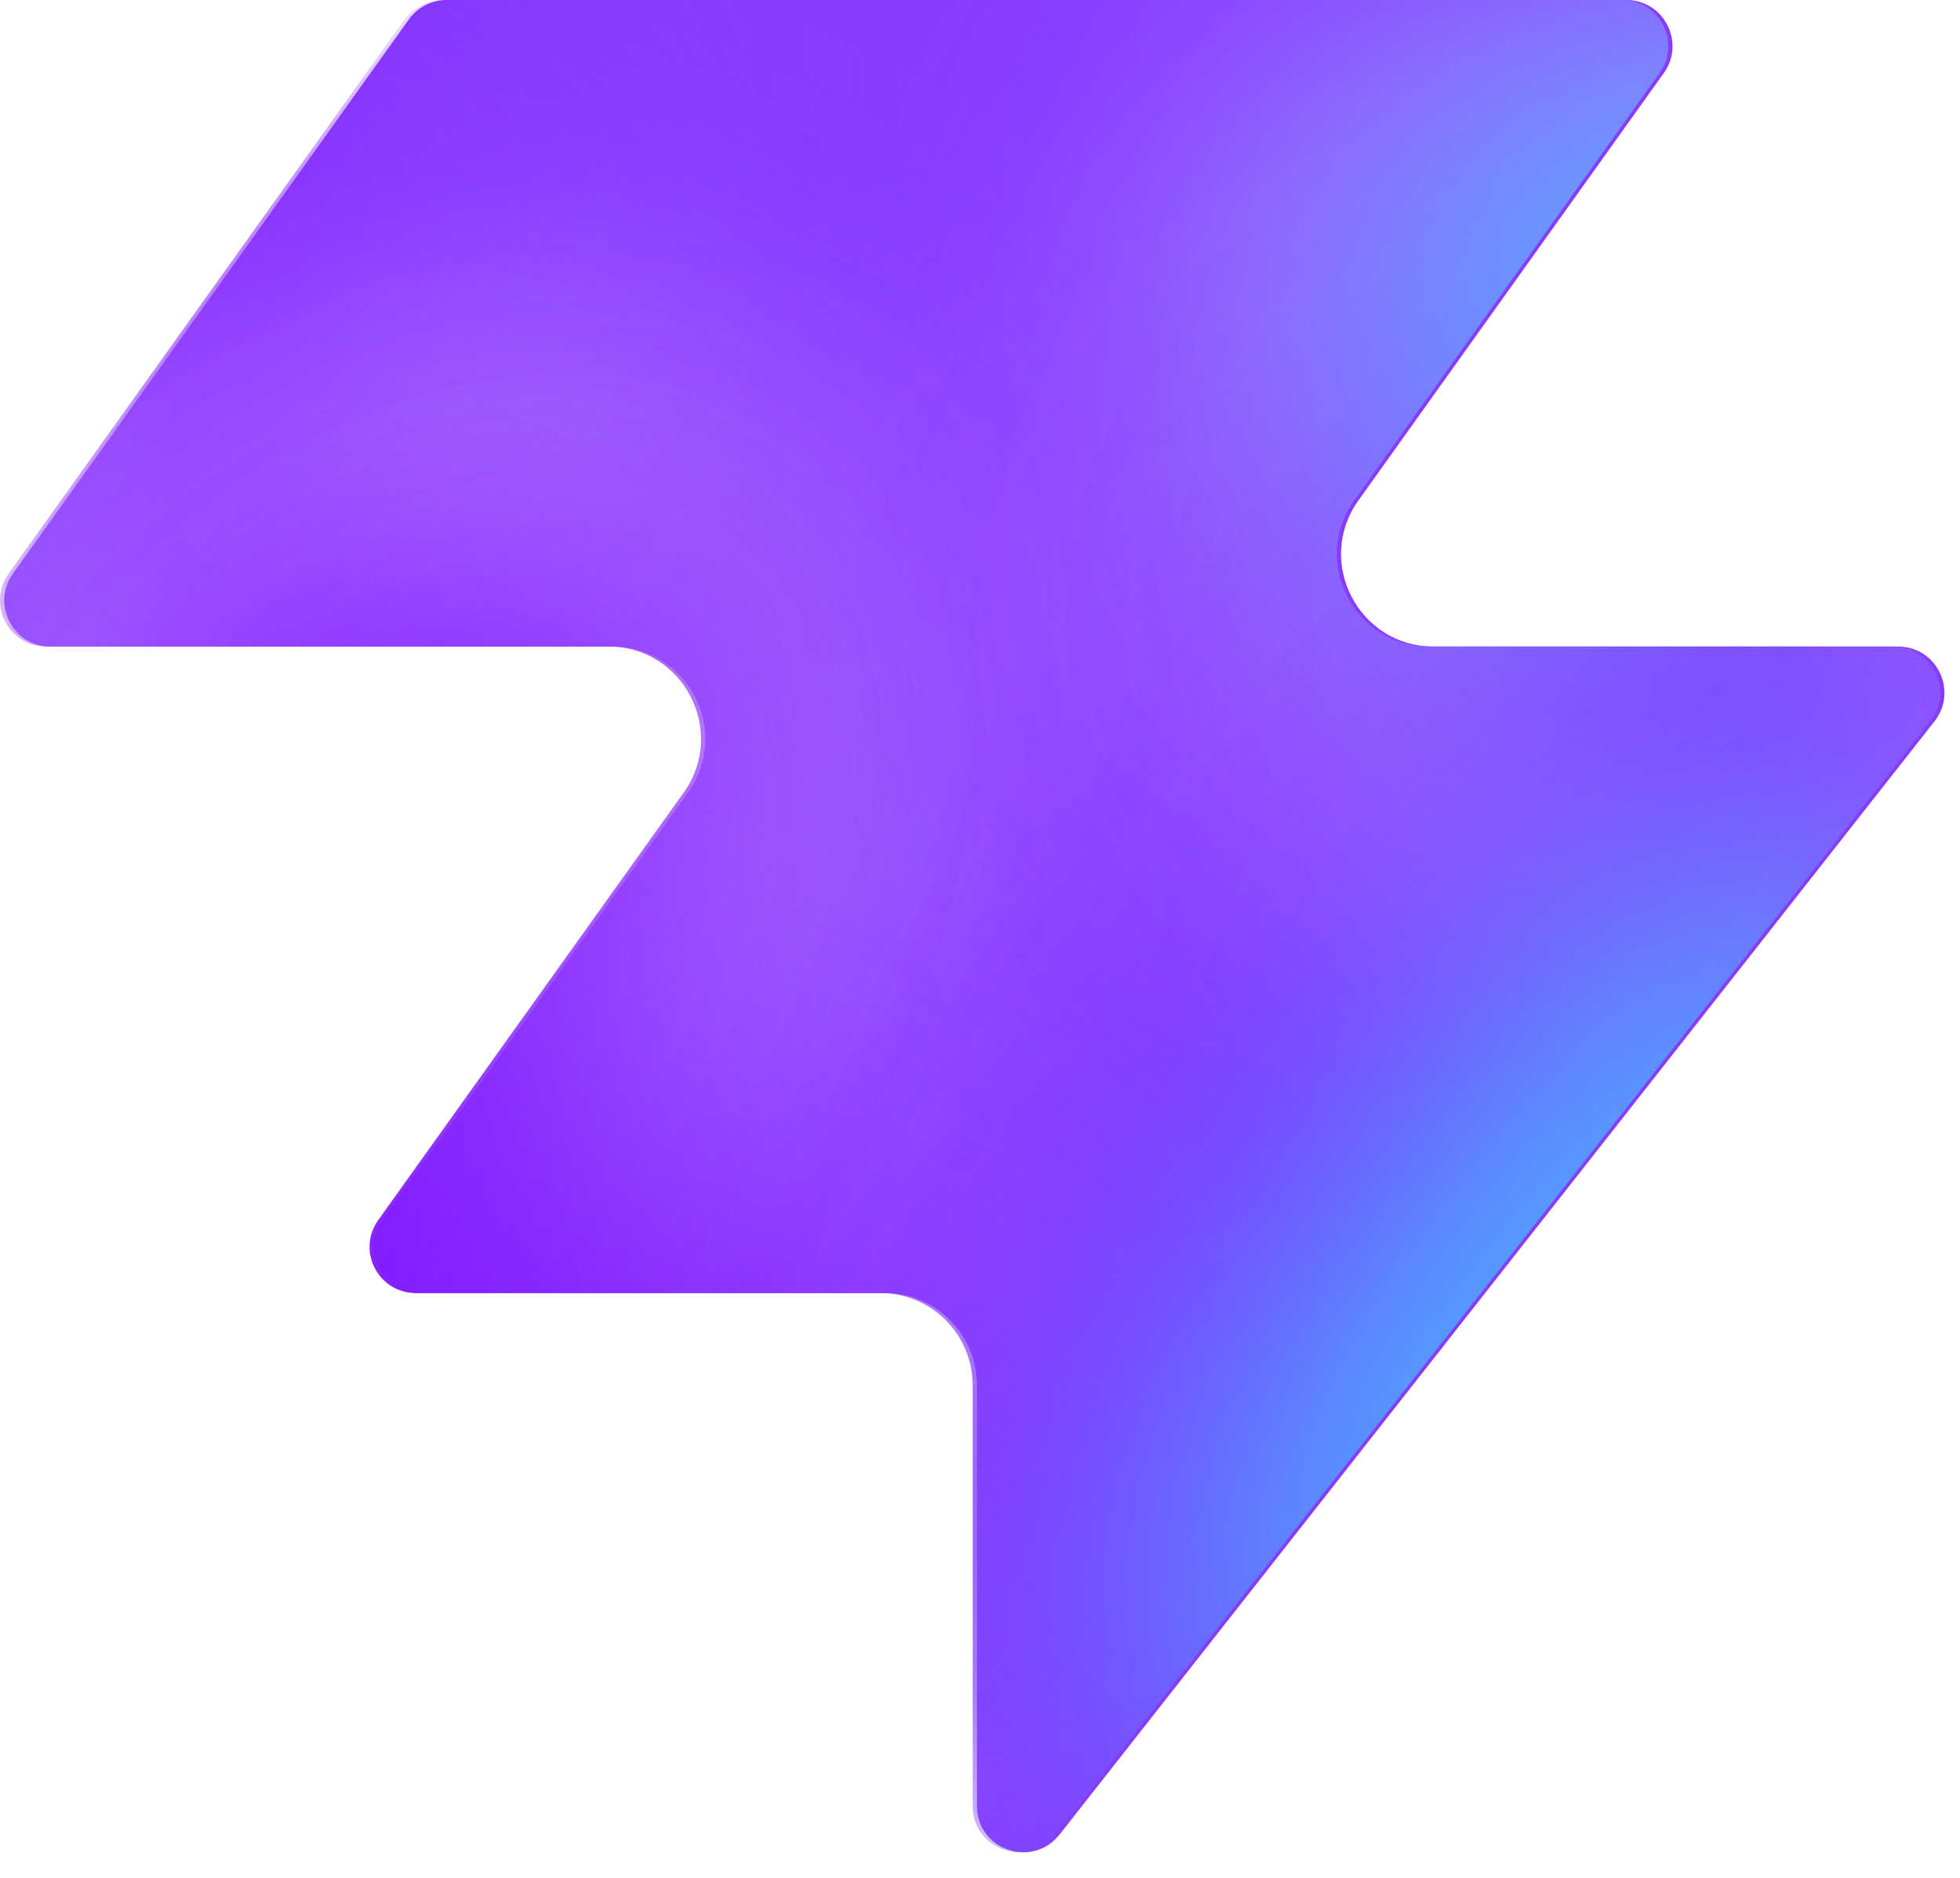
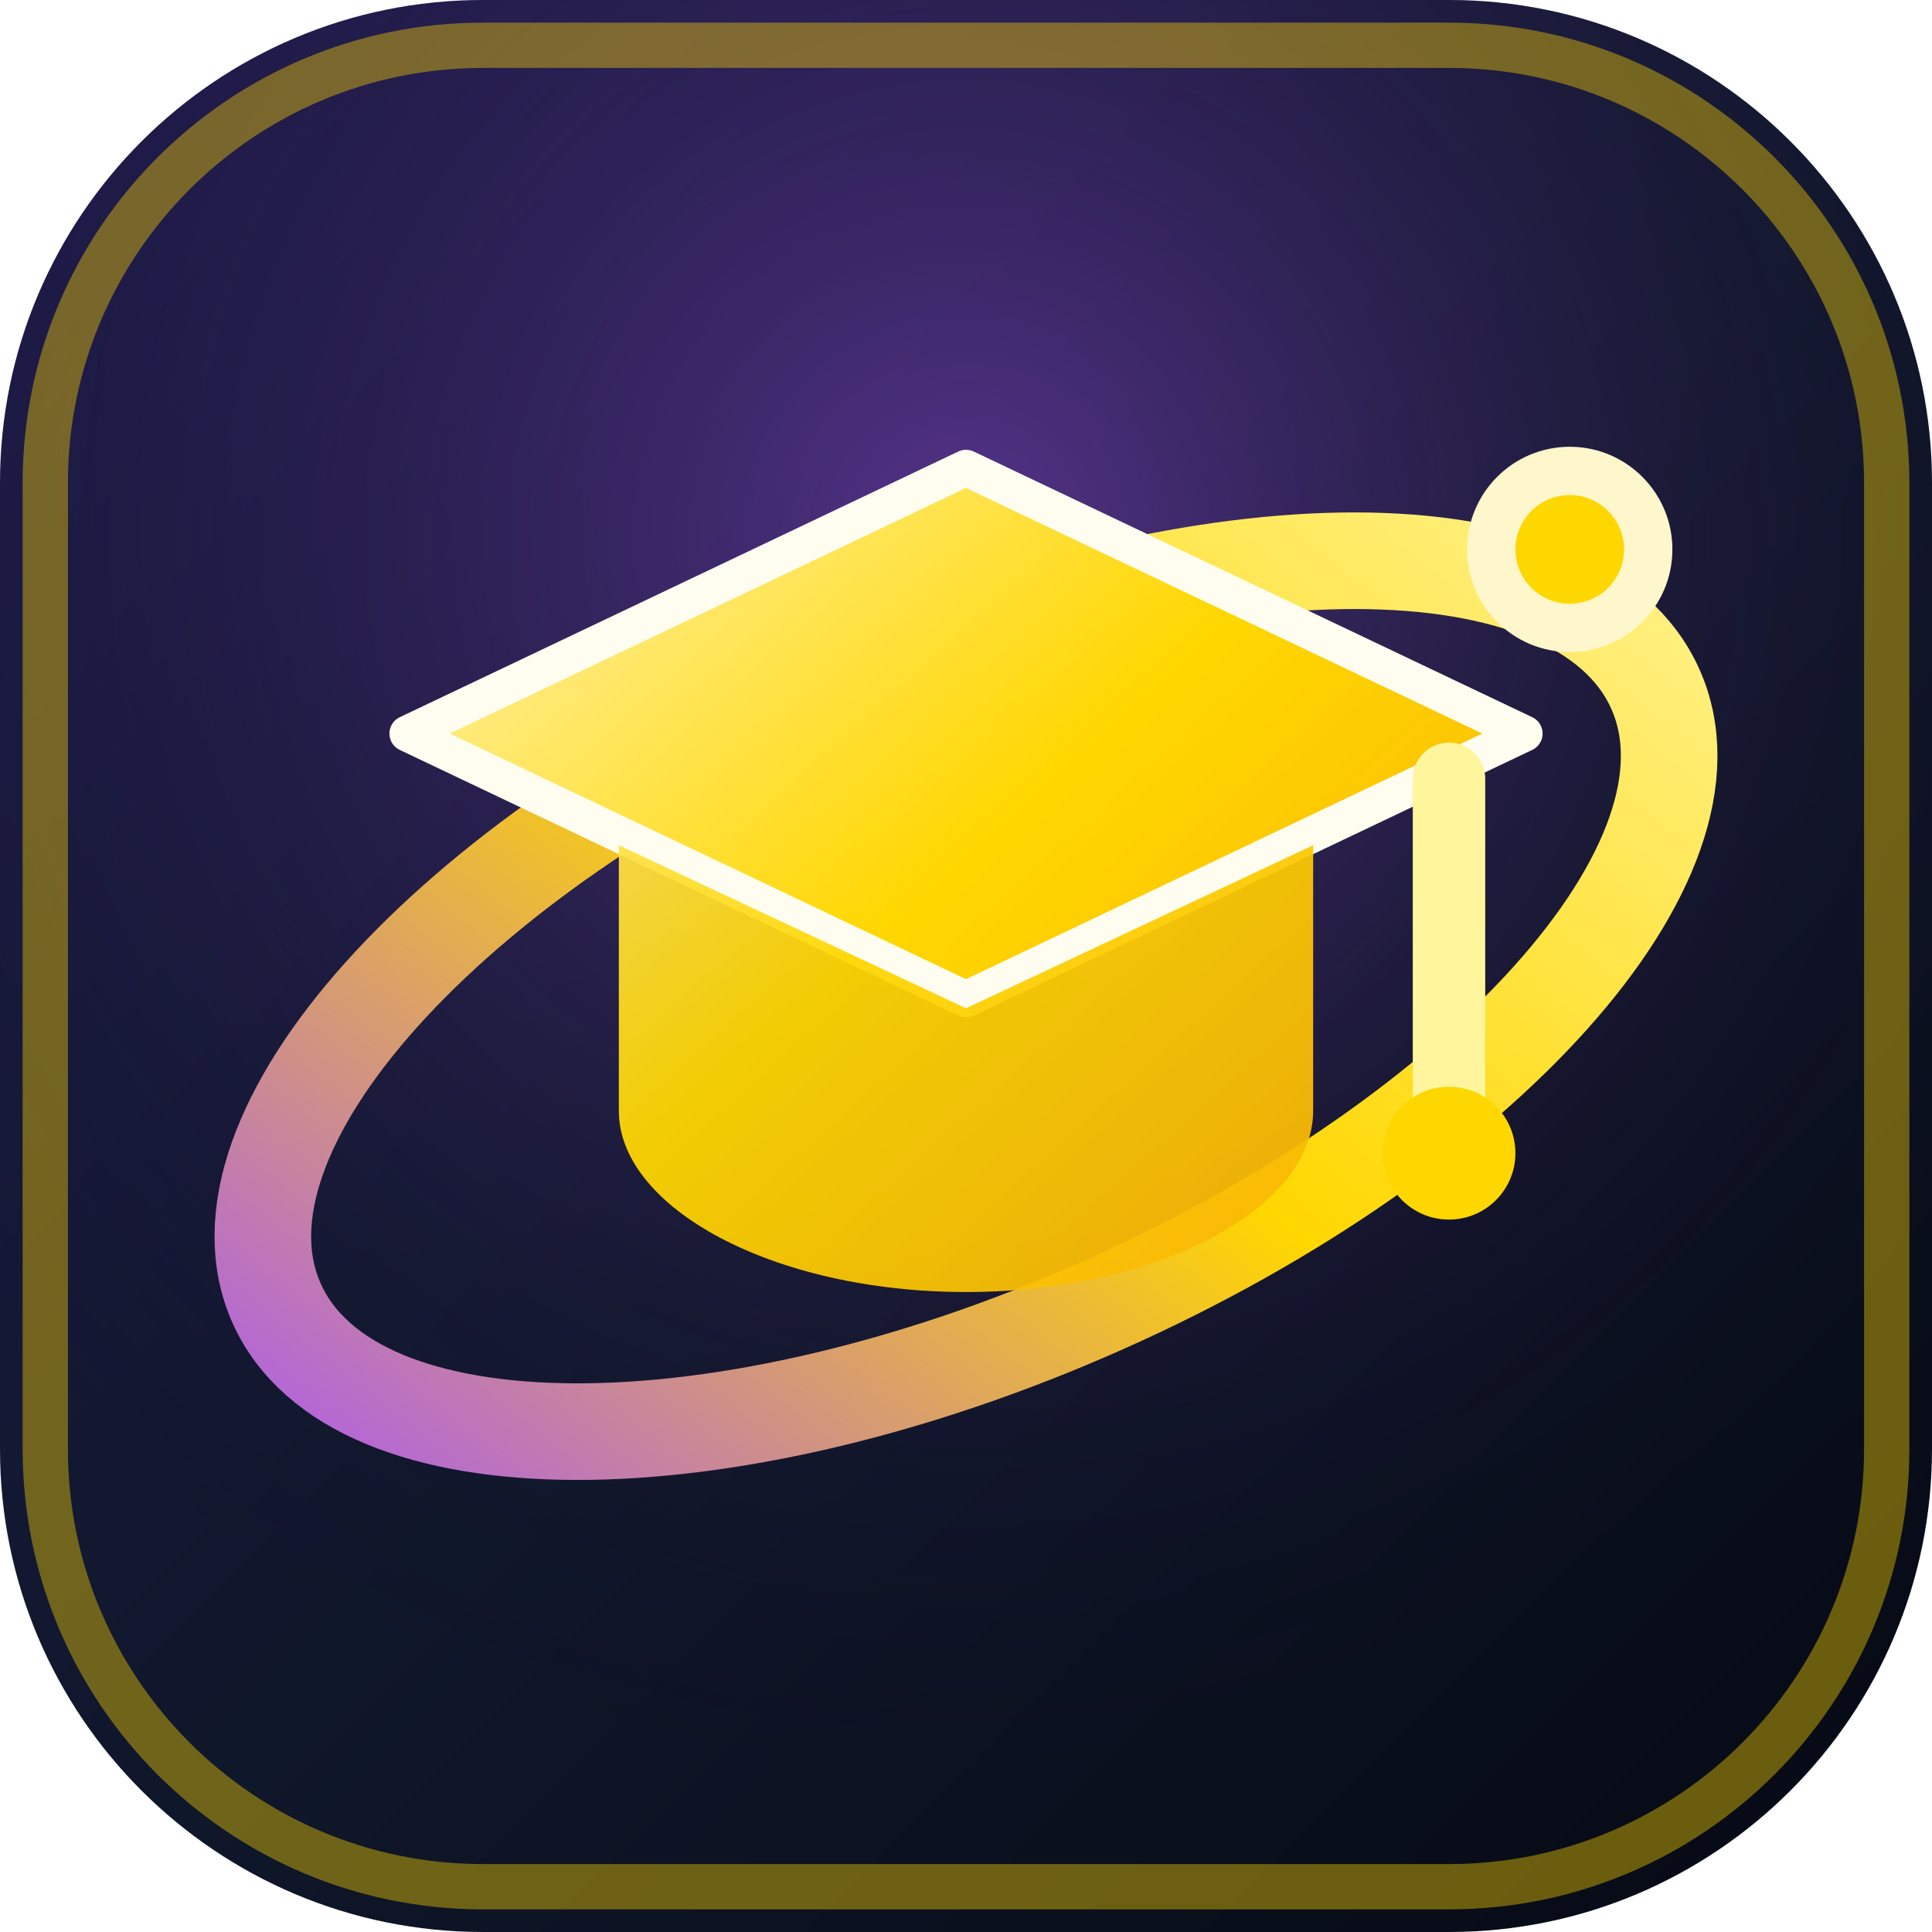
- <svg xmlns="http://www.w3.org/2000/svg" width="48" height="46" fill="none" viewBox="0 0 48 46">
-   <path fill="#863bff" d="M25.946 44.938c-.664.845-2.021.375-2.021-.698V33.937a2.26 2.26 0 0 0-2.262-2.262H10.287c-.92 0-1.456-1.04-.92-1.788l7.48-10.471c1.07-1.497 0-3.578-1.842-3.578H1.237c-.92 0-1.456-1.04-.92-1.788L10.013.474c.214-.297.556-.474.92-.474h28.894c.92 0 1.456 1.04.92 1.788l-7.48 10.471c-1.07 1.498 0 3.579 1.842 3.579h11.377c.943 0 1.473 1.088.89 1.83L25.947 44.94z" style="fill:#863bff;fill:color(display-p3 .525 .23 1);fill-opacity:1" />
-   <mask id="a" width="48" height="46" x="0" y="0" maskUnits="userSpaceOnUse" style="mask-type:alpha">
-     <path fill="#000" d="M25.842 44.938c-.664.844-2.021.375-2.021-.698V33.937a2.26 2.26 0 0 0-2.262-2.262H10.183c-.92 0-1.456-1.04-.92-1.788l7.48-10.471c1.07-1.498 0-3.579-1.842-3.579H1.133c-.92 0-1.456-1.04-.92-1.787L9.91.473c.214-.297.556-.474.92-.474h28.894c.92 0 1.456 1.04.92 1.788l-7.48 10.471c-1.07 1.498 0 3.578 1.842 3.578h11.377c.943 0 1.473 1.088.89 1.832L25.843 44.94z" style="fill:#000;fill-opacity:1" />
-   </mask>
-   <g mask="url(#a)">
-     <g filter="url(#b)">
-       <ellipse cx="5.508" cy="14.704" fill="#ede6ff" rx="5.508" ry="14.704" style="fill:#ede6ff;fill:color(display-p3 .927 .903 1);fill-opacity:1" transform="matrix(.00324 1 1 -.00324 -4.47 31.516)" />
-     </g>
-     <g filter="url(#c)">
-       <ellipse cx="10.399" cy="29.851" fill="#ede6ff" rx="10.399" ry="29.851" style="fill:#ede6ff;fill:color(display-p3 .927 .903 1);fill-opacity:1" transform="matrix(.00324 1 1 -.00324 -39.328 7.883)" />
-     </g>
-     <g filter="url(#d)">
-       <ellipse cx="5.508" cy="30.487" fill="#7e14ff" rx="5.508" ry="30.487" style="fill:#7e14ff;fill:color(display-p3 .492 .077 1);fill-opacity:1" transform="rotate(89.814 -25.913 -14.639)scale(1 -1)" />
-     </g>
-     <g filter="url(#e)">
-       <ellipse cx="5.508" cy="30.599" fill="#7e14ff" rx="5.508" ry="30.599" style="fill:#7e14ff;fill:color(display-p3 .492 .077 1);fill-opacity:1" transform="rotate(89.814 -32.644 -3.334)scale(1 -1)" />
-     </g>
-     <g filter="url(#f)">
-       <ellipse cx="5.508" cy="30.599" fill="#7e14ff" rx="5.508" ry="30.599" style="fill:#7e14ff;fill:color(display-p3 .492 .077 1);fill-opacity:1" transform="matrix(.00324 1 1 -.00324 -34.34 30.47)" />
-     </g>
-     <g filter="url(#g)">
-       <ellipse cx="14.072" cy="22.078" fill="#ede6ff" rx="14.072" ry="22.078" style="fill:#ede6ff;fill:color(display-p3 .927 .903 1);fill-opacity:1" transform="rotate(93.35 24.506 48.493)scale(-1 1)" />
-     </g>
-     <g filter="url(#h)">
-       <ellipse cx="3.47" cy="21.501" fill="#7e14ff" rx="3.47" ry="21.501" style="fill:#7e14ff;fill:color(display-p3 .492 .077 1);fill-opacity:1" transform="rotate(89.009 28.708 47.59)scale(-1 1)" />
-     </g>
-     <g filter="url(#i)">
-       <ellipse cx="3.47" cy="21.501" fill="#7e14ff" rx="3.47" ry="21.501" style="fill:#7e14ff;fill:color(display-p3 .492 .077 1);fill-opacity:1" transform="rotate(89.009 28.708 47.59)scale(-1 1)" />
-     </g>
-     <g filter="url(#j)">
-       <ellipse cx=".387" cy="8.972" fill="#7e14ff" rx="4.407" ry="29.108" style="fill:#7e14ff;fill:color(display-p3 .492 .077 1);fill-opacity:1" transform="rotate(39.51 .387 8.972)" />
-     </g>
-     <g filter="url(#k)">
-       <ellipse cx="47.523" cy="-6.092" fill="#7e14ff" rx="4.407" ry="29.108" style="fill:#7e14ff;fill:color(display-p3 .492 .077 1);fill-opacity:1" transform="rotate(37.892 47.523 -6.092)" />
-     </g>
-     <g filter="url(#l)">
-       <ellipse cx="41.412" cy="6.333" fill="#47bfff" rx="5.971" ry="9.665" style="fill:#47bfff;fill:color(display-p3 .28 .748 1);fill-opacity:1" transform="rotate(37.892 41.412 6.333)" />
-     </g>
-     <g filter="url(#m)">
-       <ellipse cx="-1.879" cy="38.332" fill="#7e14ff" rx="4.407" ry="29.108" style="fill:#7e14ff;fill:color(display-p3 .492 .077 1);fill-opacity:1" transform="rotate(37.892 -1.88 38.332)" />
-     </g>
-     <g filter="url(#n)">
-       <ellipse cx="-1.879" cy="38.332" fill="#7e14ff" rx="4.407" ry="29.108" style="fill:#7e14ff;fill:color(display-p3 .492 .077 1);fill-opacity:1" transform="rotate(37.892 -1.88 38.332)" />
-     </g>
-     <g filter="url(#o)">
-       <ellipse cx="35.651" cy="29.907" fill="#7e14ff" rx="4.407" ry="29.108" style="fill:#7e14ff;fill:color(display-p3 .492 .077 1);fill-opacity:1" transform="rotate(37.892 35.651 29.907)" />
-     </g>
-     <g filter="url(#p)">
-       <ellipse cx="38.418" cy="32.4" fill="#47bfff" rx="5.971" ry="15.297" style="fill:#47bfff;fill:color(display-p3 .28 .748 1);fill-opacity:1" transform="rotate(37.892 38.418 32.4)" />
-     </g>
-   </g>
+ <svg xmlns="http://www.w3.org/2000/svg" width="64" height="64" viewBox="0 0 64 64" fill="none">
  <defs>
-     <filter id="b" width="60.045" height="41.654" x="-19.77" y="16.149" color-interpolation-filters="sRGB" filterUnits="userSpaceOnUse">
-       <feFlood flood-opacity="0" result="BackgroundImageFix" />
-       <feBlend in="SourceGraphic" in2="BackgroundImageFix" result="shape" />
-       <feGaussianBlur result="effect1_foregroundBlur_2002_17158" stdDeviation="7.659" />
-     </filter>
-     <filter id="c" width="90.34" height="51.437" x="-54.613" y="-7.533" color-interpolation-filters="sRGB" filterUnits="userSpaceOnUse">
-       <feFlood flood-opacity="0" result="BackgroundImageFix" />
-       <feBlend in="SourceGraphic" in2="BackgroundImageFix" result="shape" />
-       <feGaussianBlur result="effect1_foregroundBlur_2002_17158" stdDeviation="7.659" />
-     </filter>
-     <filter id="d" width="79.355" height="29.4" x="-49.64" y="2.03" color-interpolation-filters="sRGB" filterUnits="userSpaceOnUse">
-       <feFlood flood-opacity="0" result="BackgroundImageFix" />
-       <feBlend in="SourceGraphic" in2="BackgroundImageFix" result="shape" />
-       <feGaussianBlur result="effect1_foregroundBlur_2002_17158" stdDeviation="4.596" />
-     </filter>
-     <filter id="e" width="79.579" height="29.4" x="-45.045" y="20.029" color-interpolation-filters="sRGB" filterUnits="userSpaceOnUse">
-       <feFlood flood-opacity="0" result="BackgroundImageFix" />
-       <feBlend in="SourceGraphic" in2="BackgroundImageFix" result="shape" />
-       <feGaussianBlur result="effect1_foregroundBlur_2002_17158" stdDeviation="4.596" />
-     </filter>
-     <filter id="f" width="79.579" height="29.4" x="-43.513" y="21.178" color-interpolation-filters="sRGB" filterUnits="userSpaceOnUse">
-       <feFlood flood-opacity="0" result="BackgroundImageFix" />
-       <feBlend in="SourceGraphic" in2="BackgroundImageFix" result="shape" />
-       <feGaussianBlur result="effect1_foregroundBlur_2002_17158" stdDeviation="4.596" />
-     </filter>
-     <filter id="g" width="74.749" height="58.852" x="15.756" y="-17.901" color-interpolation-filters="sRGB" filterUnits="userSpaceOnUse">
-       <feFlood flood-opacity="0" result="BackgroundImageFix" />
-       <feBlend in="SourceGraphic" in2="BackgroundImageFix" result="shape" />
-       <feGaussianBlur result="effect1_foregroundBlur_2002_17158" stdDeviation="7.659" />
-     </filter>
-     <filter id="h" width="61.377" height="25.362" x="23.548" y="2.284" color-interpolation-filters="sRGB" filterUnits="userSpaceOnUse">
-       <feFlood flood-opacity="0" result="BackgroundImageFix" />
-       <feBlend in="SourceGraphic" in2="BackgroundImageFix" result="shape" />
-       <feGaussianBlur result="effect1_foregroundBlur_2002_17158" stdDeviation="4.596" />
-     </filter>
-     <filter id="i" width="61.377" height="25.362" x="23.548" y="2.284" color-interpolation-filters="sRGB" filterUnits="userSpaceOnUse">
-       <feFlood flood-opacity="0" result="BackgroundImageFix" />
-       <feBlend in="SourceGraphic" in2="BackgroundImageFix" result="shape" />
-       <feGaussianBlur result="effect1_foregroundBlur_2002_17158" stdDeviation="4.596" />
-     </filter>
-     <filter id="j" width="56.045" height="63.649" x="-27.636" y="-22.853" color-interpolation-filters="sRGB" filterUnits="userSpaceOnUse">
-       <feFlood flood-opacity="0" result="BackgroundImageFix" />
-       <feBlend in="SourceGraphic" in2="BackgroundImageFix" result="shape" />
-       <feGaussianBlur result="effect1_foregroundBlur_2002_17158" stdDeviation="4.596" />
-     </filter>
-     <filter id="k" width="54.814" height="64.646" x="20.116" y="-38.415" color-interpolation-filters="sRGB" filterUnits="userSpaceOnUse">
-       <feFlood flood-opacity="0" result="BackgroundImageFix" />
-       <feBlend in="SourceGraphic" in2="BackgroundImageFix" result="shape" />
-       <feGaussianBlur result="effect1_foregroundBlur_2002_17158" stdDeviation="4.596" />
-     </filter>
-     <filter id="l" width="33.541" height="35.313" x="24.641" y="-11.323" color-interpolation-filters="sRGB" filterUnits="userSpaceOnUse">
-       <feFlood flood-opacity="0" result="BackgroundImageFix" />
-       <feBlend in="SourceGraphic" in2="BackgroundImageFix" result="shape" />
-       <feGaussianBlur result="effect1_foregroundBlur_2002_17158" stdDeviation="4.596" />
-     </filter>
-     <filter id="m" width="54.814" height="64.646" x="-29.286" y="6.009" color-interpolation-filters="sRGB" filterUnits="userSpaceOnUse">
-       <feFlood flood-opacity="0" result="BackgroundImageFix" />
-       <feBlend in="SourceGraphic" in2="BackgroundImageFix" result="shape" />
-       <feGaussianBlur result="effect1_foregroundBlur_2002_17158" stdDeviation="4.596" />
-     </filter>
-     <filter id="n" width="54.814" height="64.646" x="-29.286" y="6.009" color-interpolation-filters="sRGB" filterUnits="userSpaceOnUse">
-       <feFlood flood-opacity="0" result="BackgroundImageFix" />
-       <feBlend in="SourceGraphic" in2="BackgroundImageFix" result="shape" />
-       <feGaussianBlur result="effect1_foregroundBlur_2002_17158" stdDeviation="4.596" />
-     </filter>
-     <filter id="o" width="54.814" height="64.646" x="8.244" y="-2.416" color-interpolation-filters="sRGB" filterUnits="userSpaceOnUse">
-       <feFlood flood-opacity="0" result="BackgroundImageFix" />
-       <feBlend in="SourceGraphic" in2="BackgroundImageFix" result="shape" />
-       <feGaussianBlur result="effect1_foregroundBlur_2002_17158" stdDeviation="4.596" />
-     </filter>
-     <filter id="p" width="39.409" height="43.623" x="18.713" y="10.588" color-interpolation-filters="sRGB" filterUnits="userSpaceOnUse">
-       <feFlood flood-opacity="0" result="BackgroundImageFix" />
-       <feBlend in="SourceGraphic" in2="BackgroundImageFix" result="shape" />
-       <feGaussianBlur result="effect1_foregroundBlur_2002_17158" stdDeviation="4.596" />
-     </filter>
+     <linearGradient id="bg" x1="0" y1="0" x2="64" y2="64" gradientUnits="userSpaceOnUse">
+       <stop offset="0%" stop-color="#1E1B4B" />
+       <stop offset="52%" stop-color="#0F172A" />
+       <stop offset="100%" stop-color="#060913" />
+     </linearGradient>
+     <radialGradient id="glow" cx="50%" cy="28%" r="65%">
+       <stop offset="0%" stop-color="#A855F7" stop-opacity="0.45" />
+       <stop offset="100%" stop-color="#060913" stop-opacity="0" />
+     </radialGradient>
+     <linearGradient id="gold" x1="14" y1="12" x2="50" y2="52" gradientUnits="userSpaceOnUse">
+       <stop offset="0%" stop-color="#FFF7CC" />
+       <stop offset="45%" stop-color="#FFD700" />
+       <stop offset="100%" stop-color="#F59E0B" />
+     </linearGradient>
+     <linearGradient id="orbit" x1="6" y1="45" x2="58" y2="18" gradientUnits="userSpaceOnUse">
+       <stop offset="0%" stop-color="#A855F7" />
+       <stop offset="50%" stop-color="#FFD700" />
+       <stop offset="100%" stop-color="#FFF59D" />
+     </linearGradient>
  </defs>
+   <rect width="64" height="64" rx="16" fill="url(#bg)" />
+   <rect width="64" height="64" rx="16" fill="url(#glow)" />
+   <rect x="1.5" y="1.5" width="61" height="61" rx="14.5" stroke="#FFD700" stroke-opacity="0.4" stroke-width="1.5" />
+   <ellipse cx="32" cy="33" rx="25" ry="11.2" transform="rotate(-24 32 33)" stroke="url(#orbit)" stroke-width="3.2" stroke-linecap="round" />
+   <path d="M32 15.5L50.5 24.3L32 33.1L13.5 24.3L32 15.5Z" fill="url(#gold)" stroke="#FFFDF0" stroke-width="1.2" stroke-linejoin="round" />
+   <path d="M20.5 28V36.8C20.5 40 25.6 42.8 32 42.8C38.4 42.8 43.5 40 43.5 36.8V28L32 33.4L20.5 28Z" fill="url(#gold)" fill-opacity="0.94" />
+   <path d="M48 25.8V36.8" stroke="#FFF59D" stroke-width="2.4" stroke-linecap="round" />
+   <circle cx="48" cy="38.2" r="2.2" fill="#FFD700" />
+   <circle cx="52" cy="18.2" r="3.4" fill="#FFF7CC" />
+   <circle cx="52" cy="18.2" r="1.8" fill="#FFD700" />
</svg>
